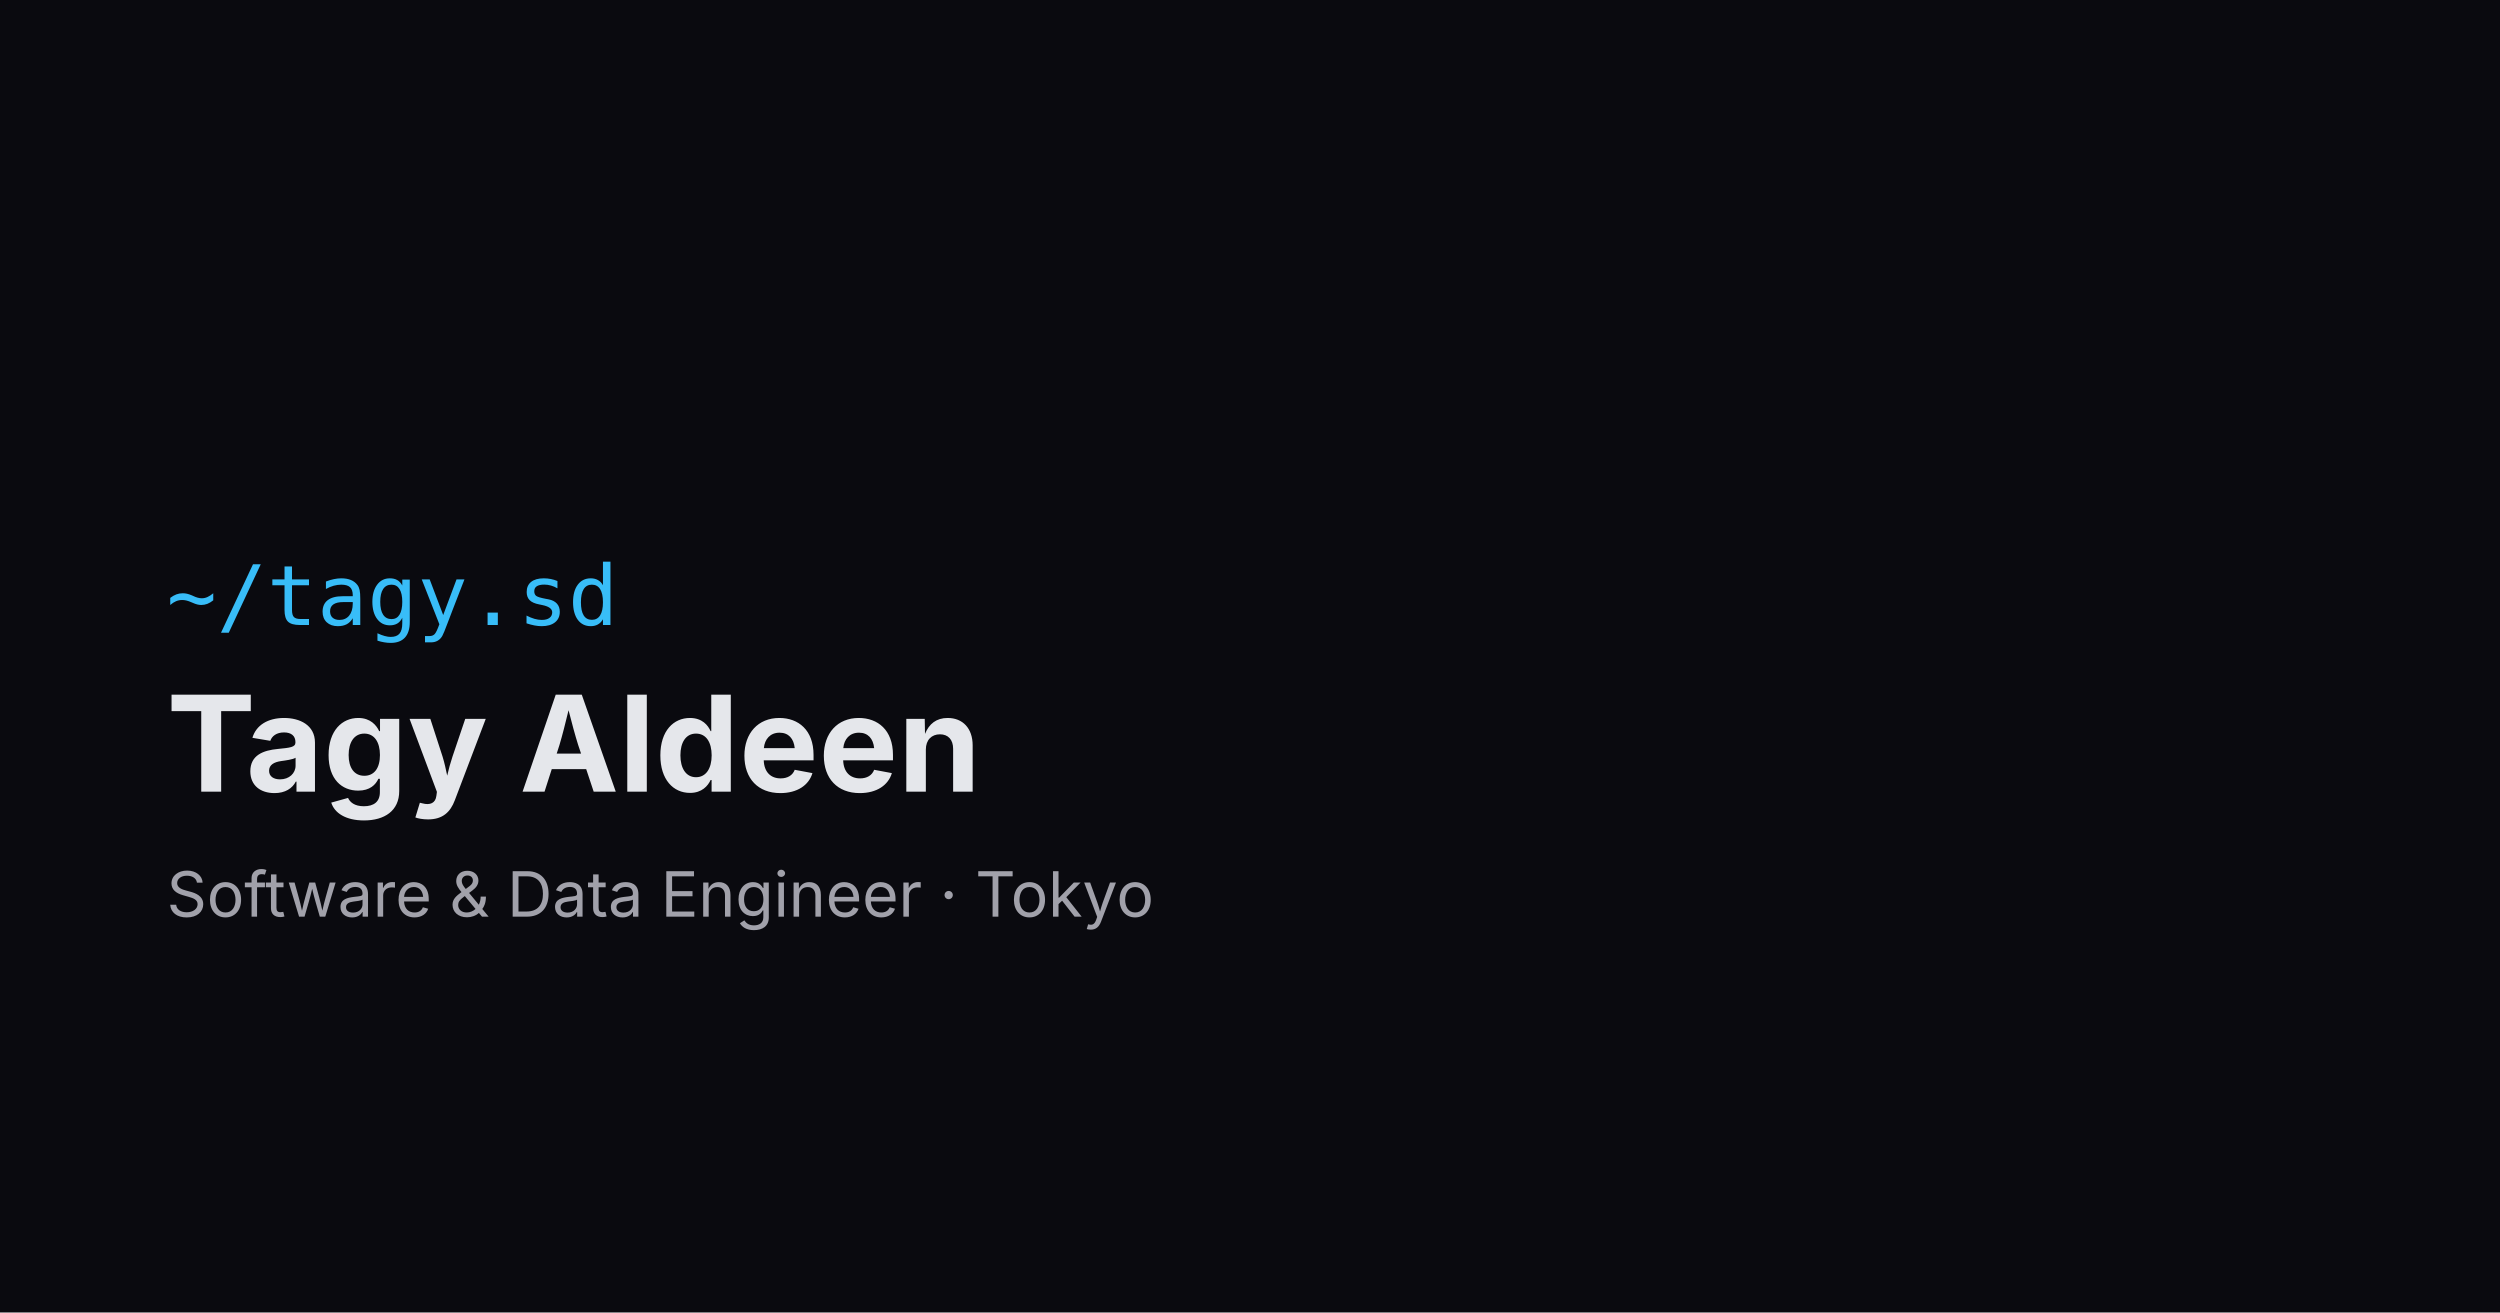
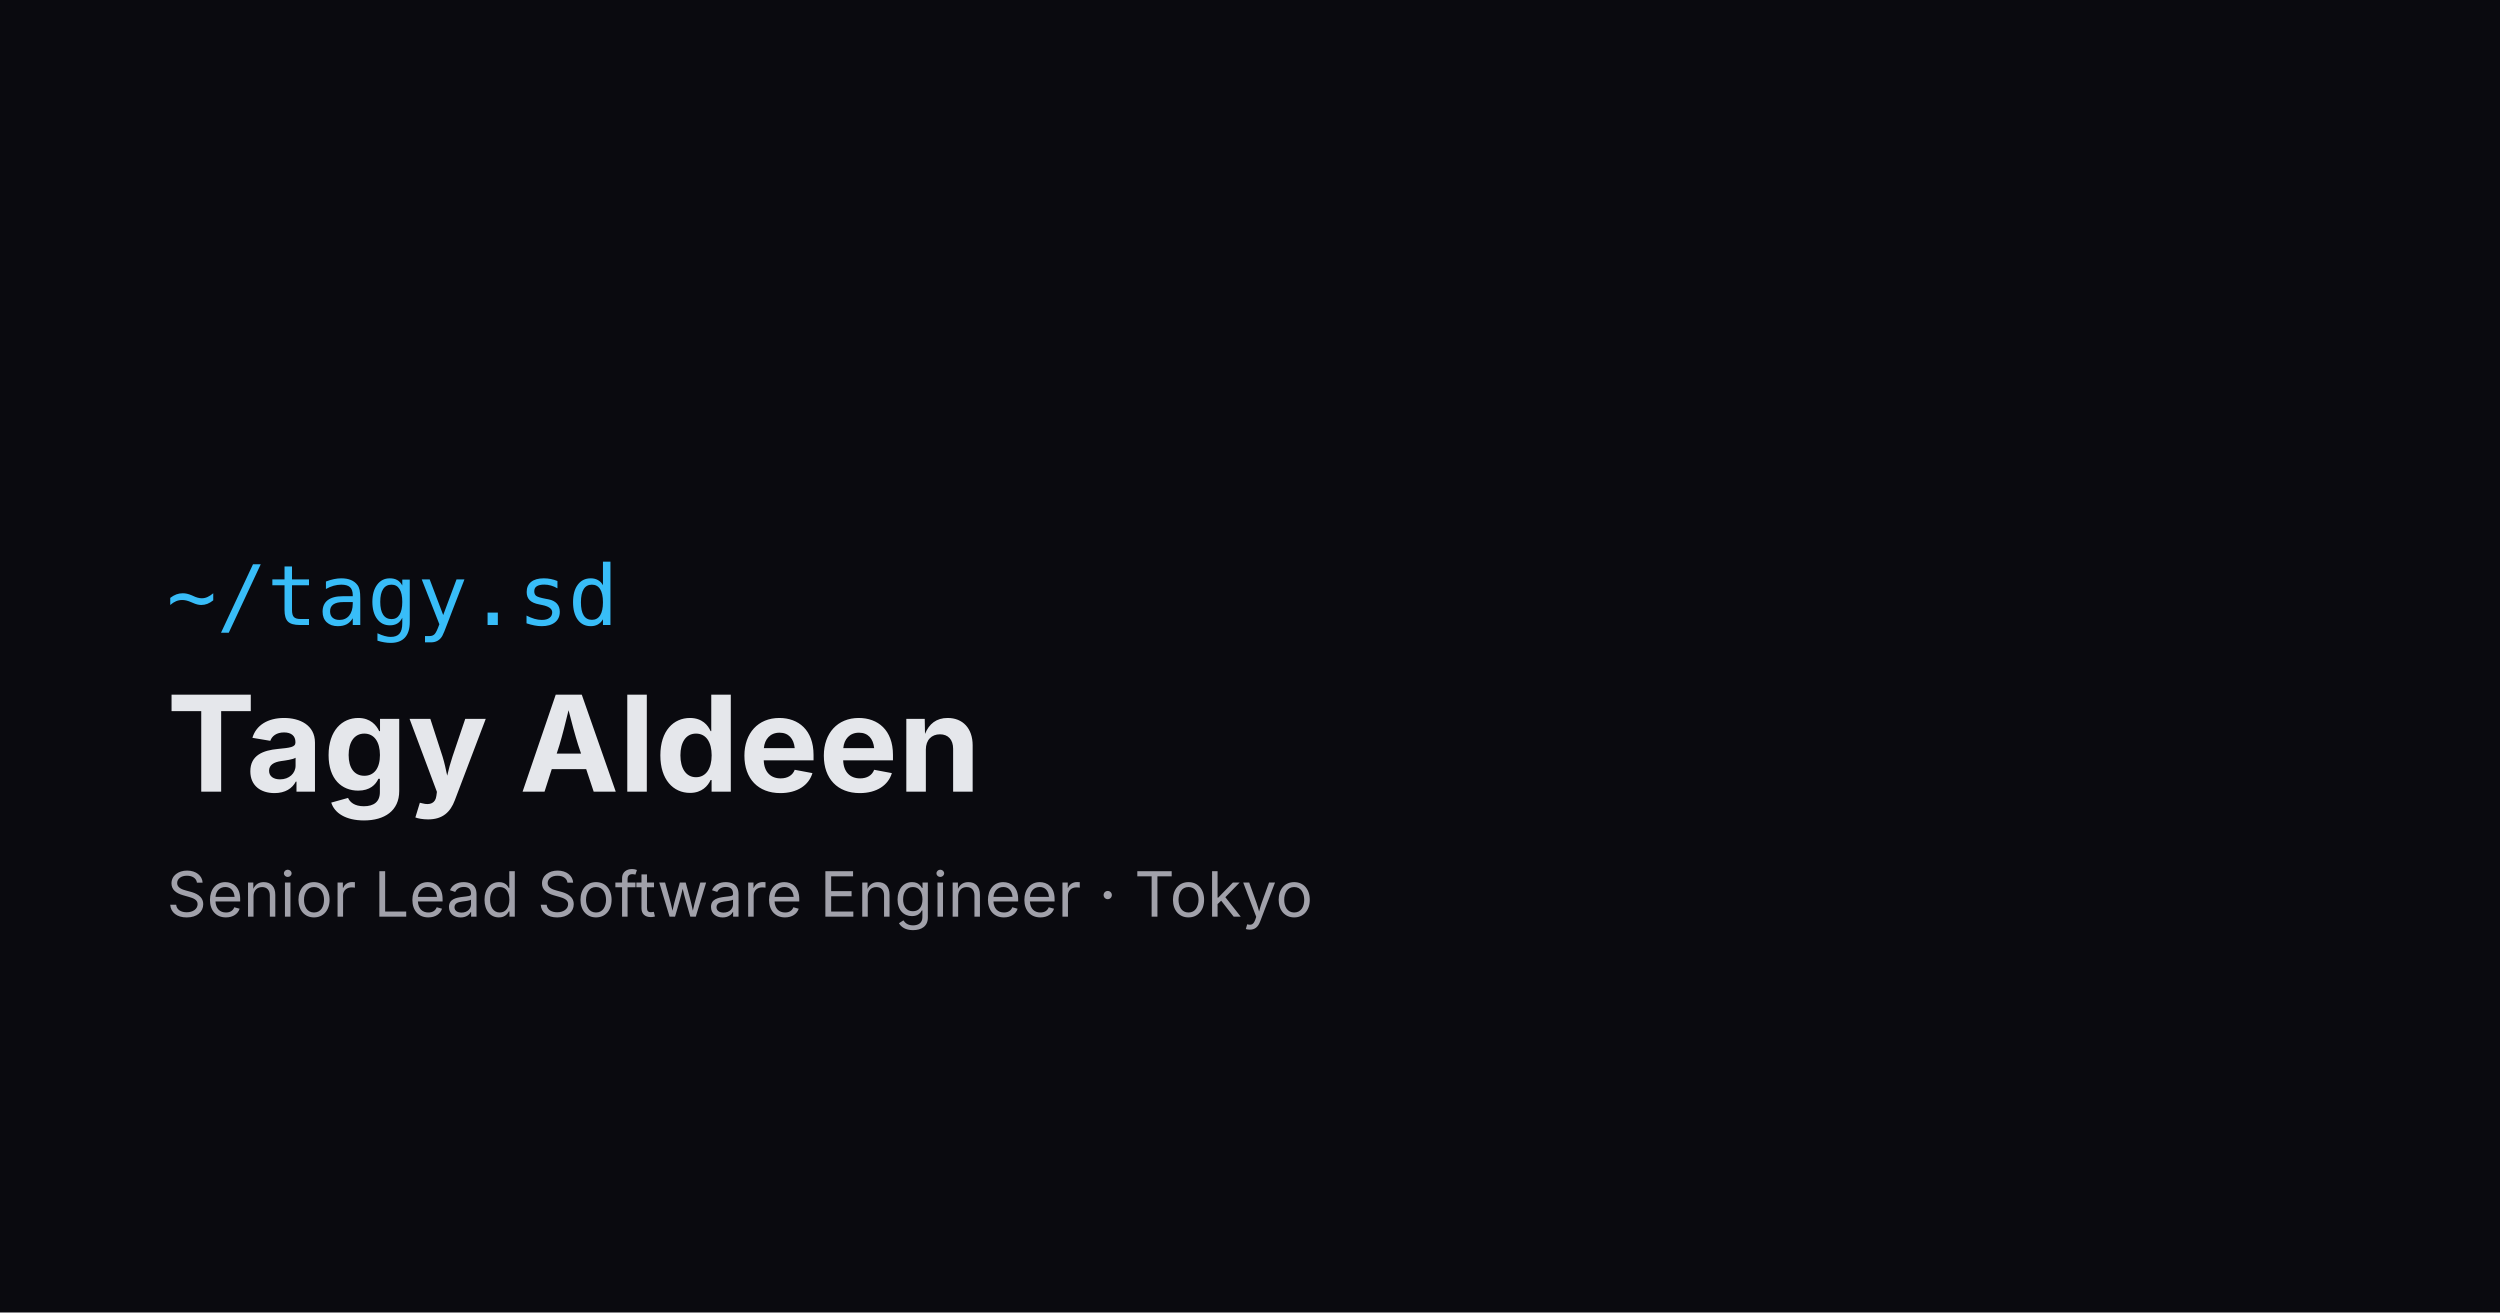
<svg xmlns="http://www.w3.org/2000/svg" width="1200" height="630" viewBox="0 0 1200 630">
  <rect width="1200" height="630" fill="#0a0a0f" />
  <text x="80" y="300" font-family="ui-monospace,Menlo,monospace" font-size="40" fill="#38bdf8">~/tagy.sd</text>
  <text x="80" y="380" font-family="Inter,system-ui,sans-serif" font-size="64" font-weight="700" fill="#e5e7eb">Tagy Aldeen</text>
-   <text x="80" y="440" font-family="Inter,system-ui,sans-serif" font-size="30" fill="#a1a1aa">Software &amp; Data Engineer · Tokyo</text>
+   <text x="80" y="440" font-family="Inter,system-ui,sans-serif" font-size="30" fill="#a1a1aa">Senior Lead Software Engineer · Tokyo</text>
</svg>
